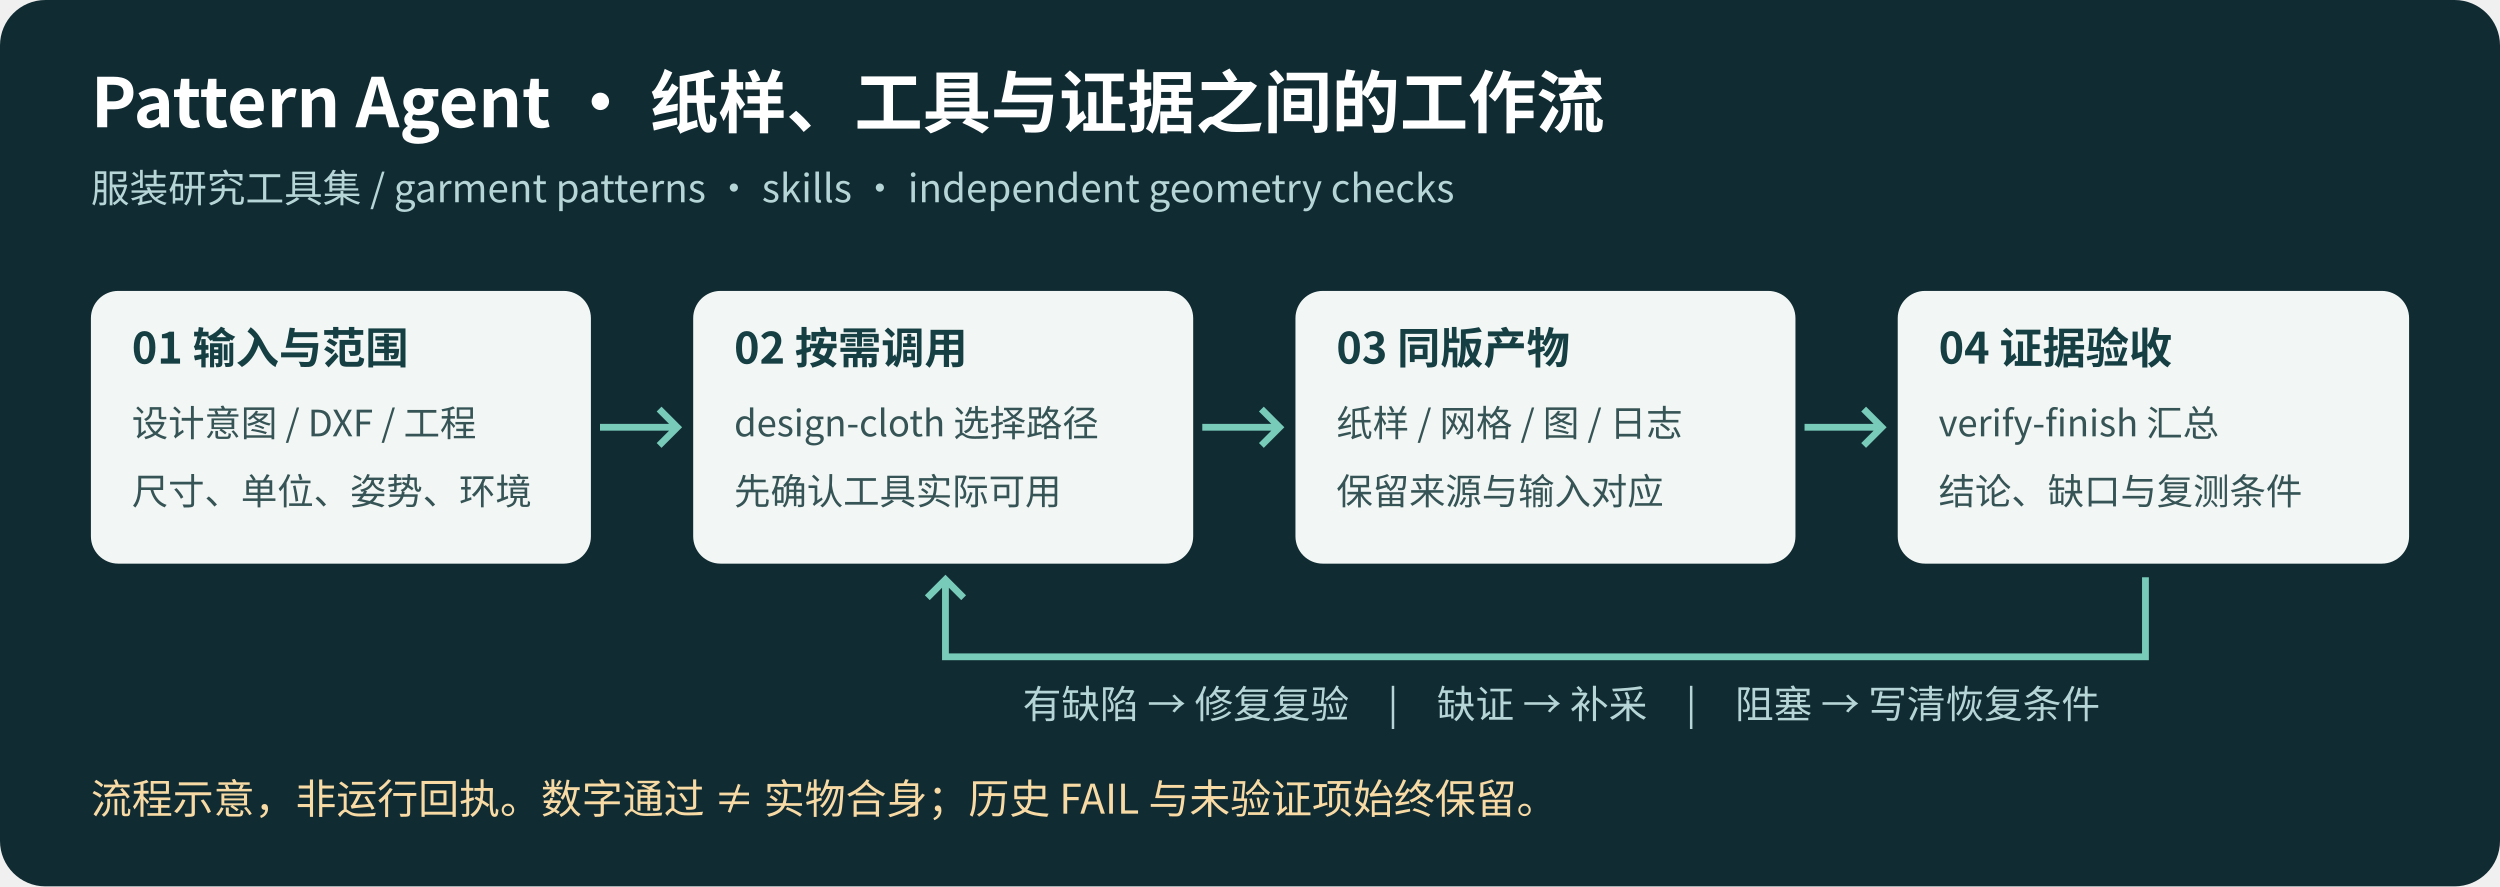
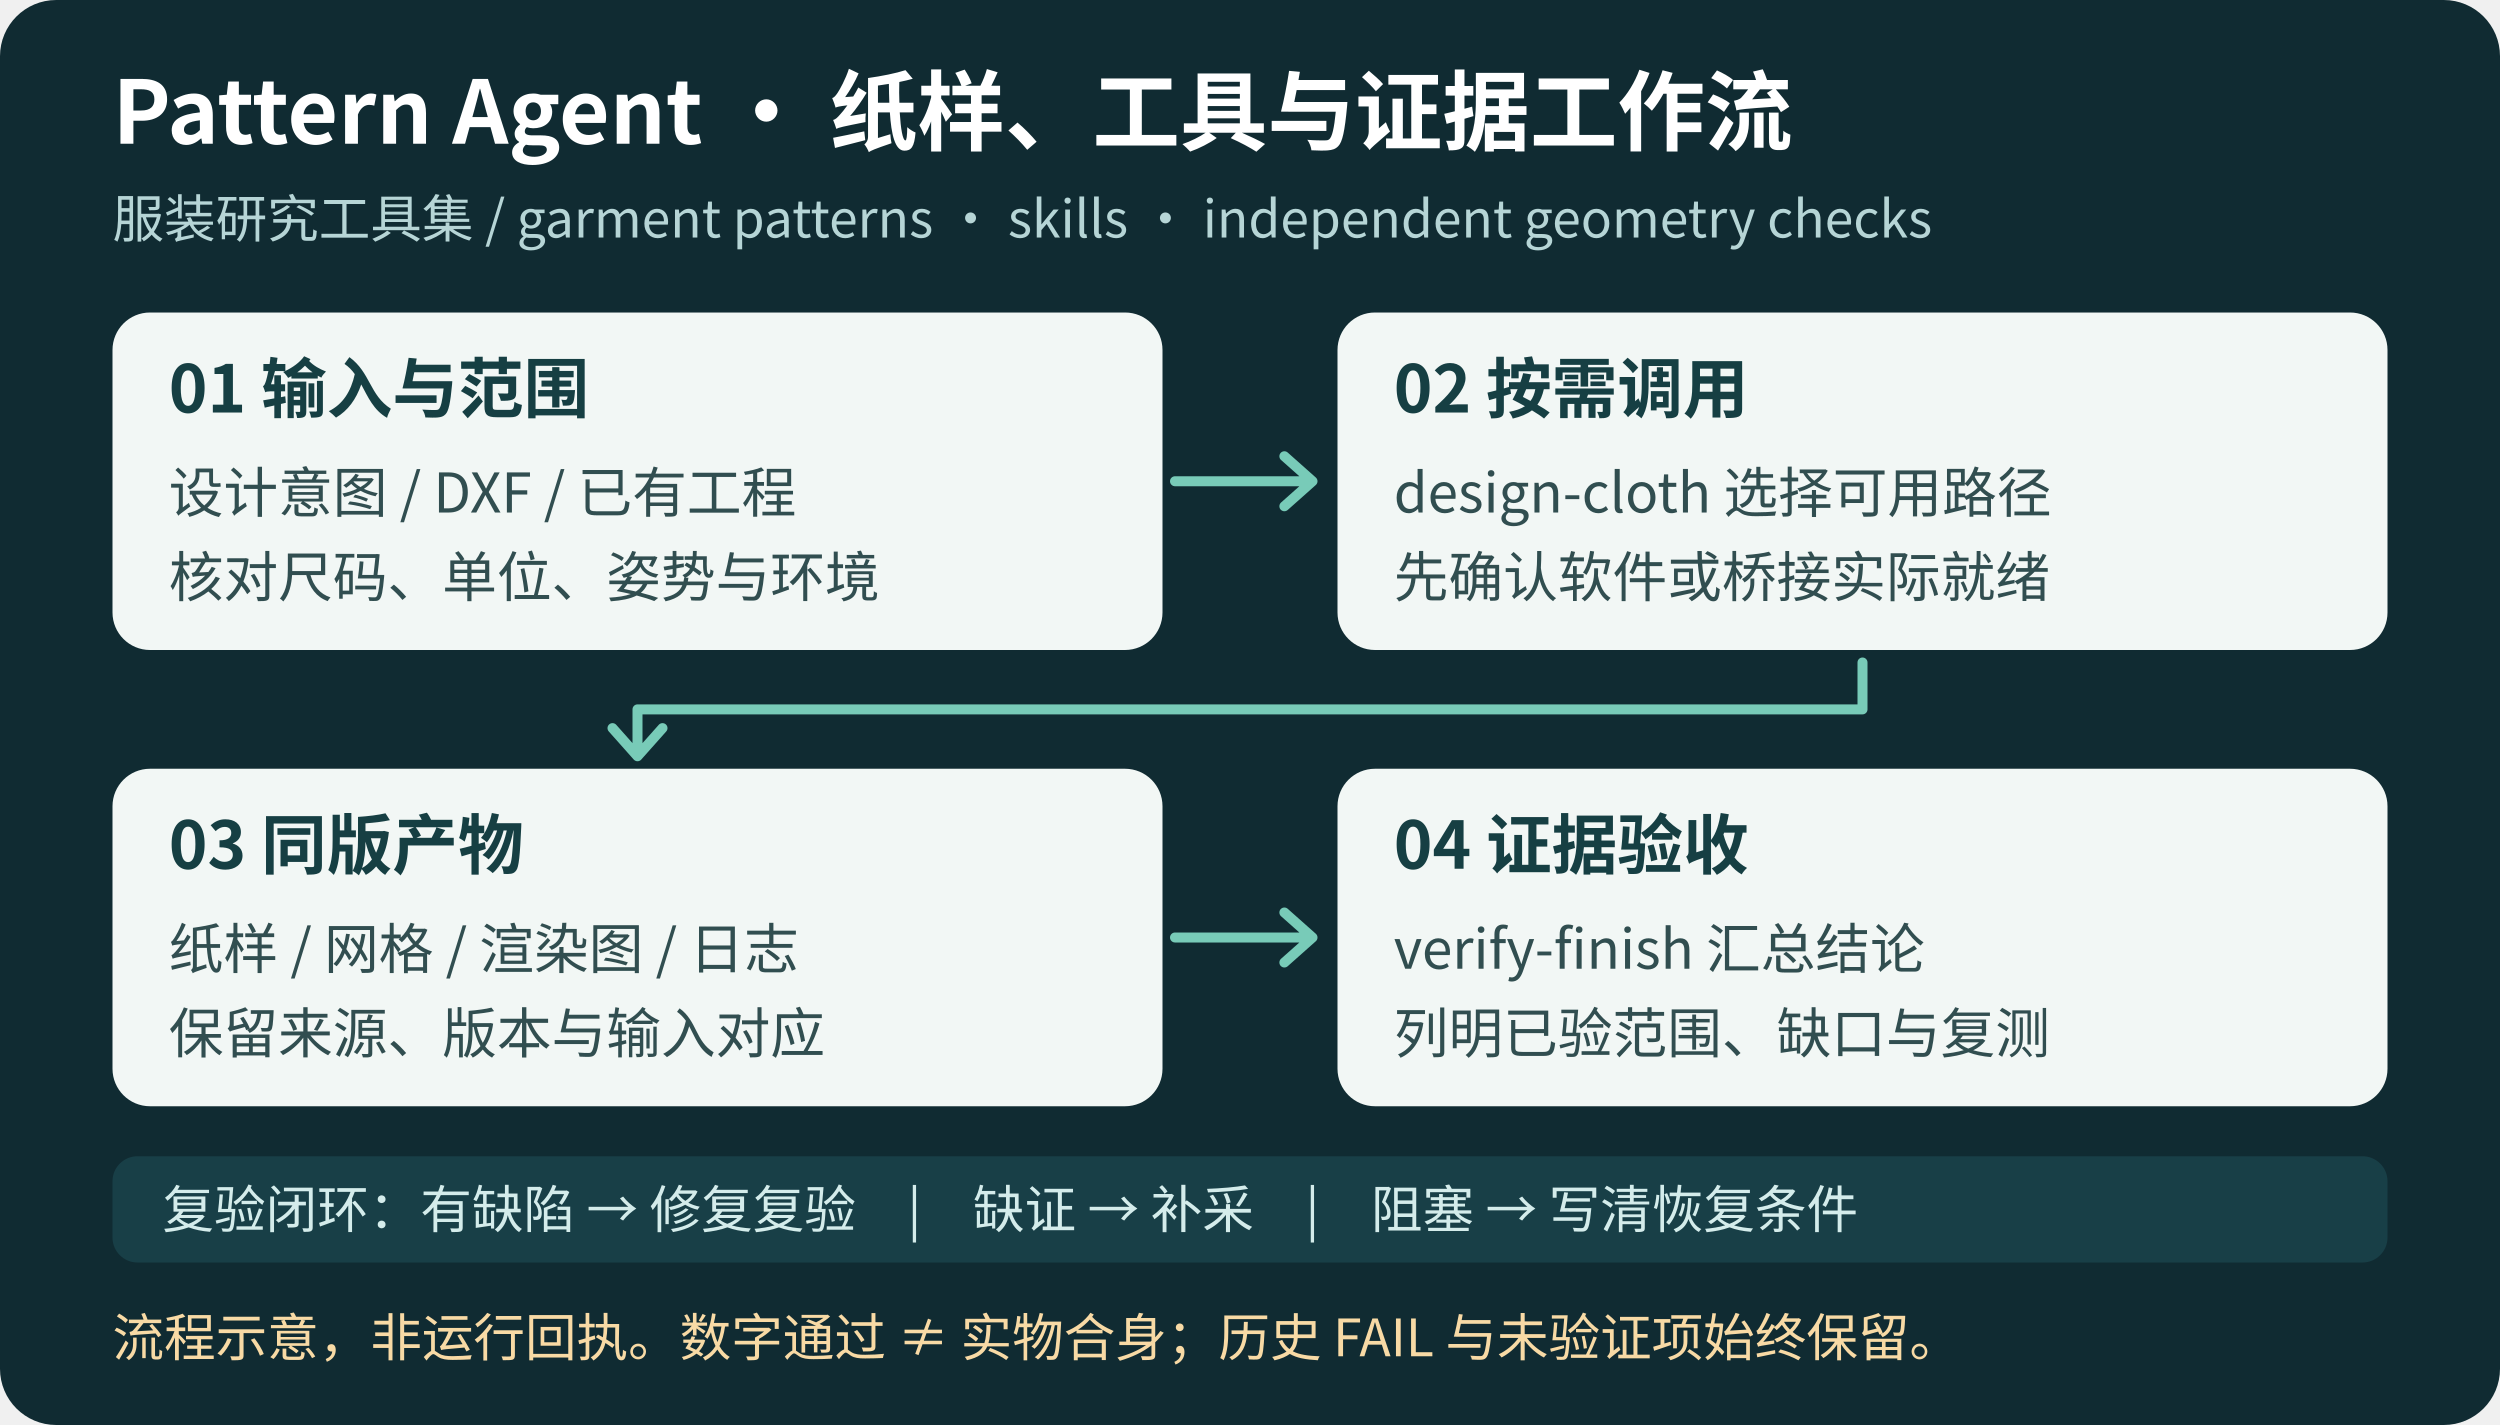
- <svg xmlns="http://www.w3.org/2000/svg" width="1100" height="390" viewBox="0 0 1100 390" role="img" aria-labelledby="title desc">
-   <rect width="1100" height="390" rx="20" fill="#102b32" />
+ <svg xmlns="http://www.w3.org/2000/svg" width="800" height="456" viewBox="0 0 800 456" role="img" aria-labelledby="title desc">
+   <rect width="800" height="456" rx="18" fill="#102b32" />
  <g font-family="Noto Sans CJK SC, sans-serif">
-     <text x="40" y="56" font-size="30" font-weight="700" fill="#fff">Pattern Agent · 纸样、工具与证据之间的工作流</text>
-     <text x="40" y="89" font-size="17" fill="#b6d5d6">服装研究工具集 / garment patterns · skills · independent geometry checks</text>
+     <text x="36" y="46" font-size="28" font-weight="700" fill="#ffffff">Pattern Agent · 纸样、工具与证据工作流</text>
+     <text x="36" y="76" font-size="16.5" fill="#b6d5d6">服装研究工具集 / garment patterns · skills · independent geometry checks</text>
    <g fill="#f2f7f5">
-       <rect x="40" y="128" width="220" height="120" rx="12" />
-       <rect x="305" y="128" width="220" height="120" rx="12" />
-       <rect x="570" y="128" width="220" height="120" rx="12" />
-       <rect x="835" y="128" width="225" height="120" rx="12" />
+       <rect x="36" y="100" width="336" height="108" rx="12" />
+       <rect x="428" y="100" width="336" height="108" rx="12" />
+       <rect x="36" y="246" width="336" height="108" rx="12" />
+       <rect x="428" y="246" width="336" height="108" rx="12" />
    </g>
-     <g fill="#163f43" font-size="19" font-weight="700">
-       <text x="58" y="160">01 输入与范围</text>
-       <text x="323" y="160">02 按需调用</text>
-       <text x="588" y="160">03 同版产物</text>
-       <text x="853" y="160">04 证据验收</text>
+     <g fill="#163f43" font-size="21" font-weight="700">
+       <text x="54" y="132">01 输入与范围</text>
+       <text x="446" y="132">02 按需调用</text>
+       <text x="54" y="278">03 同版产物</text>
+       <text x="446" y="278">04 证据验收</text>
    </g>
-     <g fill="#365455" font-size="16">
-       <text x="58" y="192">设计意图 / DXF / 工程</text>
-       <text x="58" y="222">尺寸、单位、姿势、环境</text>
-       <text x="323" y="192">design-cloth 选择路径</text>
-       <text x="323" y="222">先确认工具实际可用</text>
-       <text x="588" y="192">纸样 / 网格 / 图 / 日志</text>
-       <text x="588" y="222">保留来源与输入对应</text>
-       <text x="853" y="192">verify-finish 汇总</text>
-       <text x="853" y="222">结论、缺口与复测条件</text>
+     <g fill="#314e50" font-size="17.5">
+       <text x="54" y="164">设计意图 / DXF / 已有工程</text>
+       <text x="54" y="191">核对尺码、单位、姿势与环境</text>
+       <text x="446" y="164">design-cloth 选择可用路径</text>
+       <text x="446" y="191">先确认软件或桥接实际就绪</text>
+       <text x="54" y="310">纸样 / 网格 / 渲染图 / 日志</text>
+       <text x="54" y="337">保留来源、版本与输入对应</text>
+       <text x="446" y="310">verify-finish 汇总结论</text>
+       <text x="446" y="337">列明已验范围、缺口与复测</text>
    </g>
-     <g stroke="#78cbb8" stroke-width="3" fill="none">
-       <path d="M264 188h34m-8-8 8 8-8 8M529 188h34m-8-8 8 8-8 8M794 188h34m-8-8 8 8-8 8" />
-       <path d="M944 254v35H416v-34m-8 8 8-8 8 8" />
+     <g stroke="#78cbb8" stroke-width="3.2" fill="none" stroke-linecap="round" stroke-linejoin="round">
+       <path d="M376 154h44m-9-8 9 8-9 8" />
+       <path d="M596 212v15H204v15m-8-9 8 9 8-9" />
+       <path d="M376 300h44m-9-8 9 8-9 8" />
    </g>
-     <text x="450" y="316" font-size="17" fill="#b6d5d6">有缺陷 → 修复复验　|　缺证 → 补采　|　阻塞 → 写清恢复条件</text>
-     <text x="40" y="358" font-size="18" fill="#f8daa5">流程示意，非运行回执。数字通过 ≠ 实物合身；历史 FAIL 与未验证项始终保留。</text>
+     <rect x="36" y="370" width="728" height="34" rx="8" fill="#183f47" />
+     <text x="52" y="393" font-size="16.5" fill="#d4eceb">复验闭环：有缺陷 → 修复复验　|　缺证 → 补采　|　阻塞 → 写清恢复条件</text>
+     <text x="36" y="434" font-size="16.5" fill="#f8daa5">流程示意，非运行回执。数字通过 ≠ 实物合身；历史 FAIL 与未验证项始终保留。</text>
  </g>
</svg>
